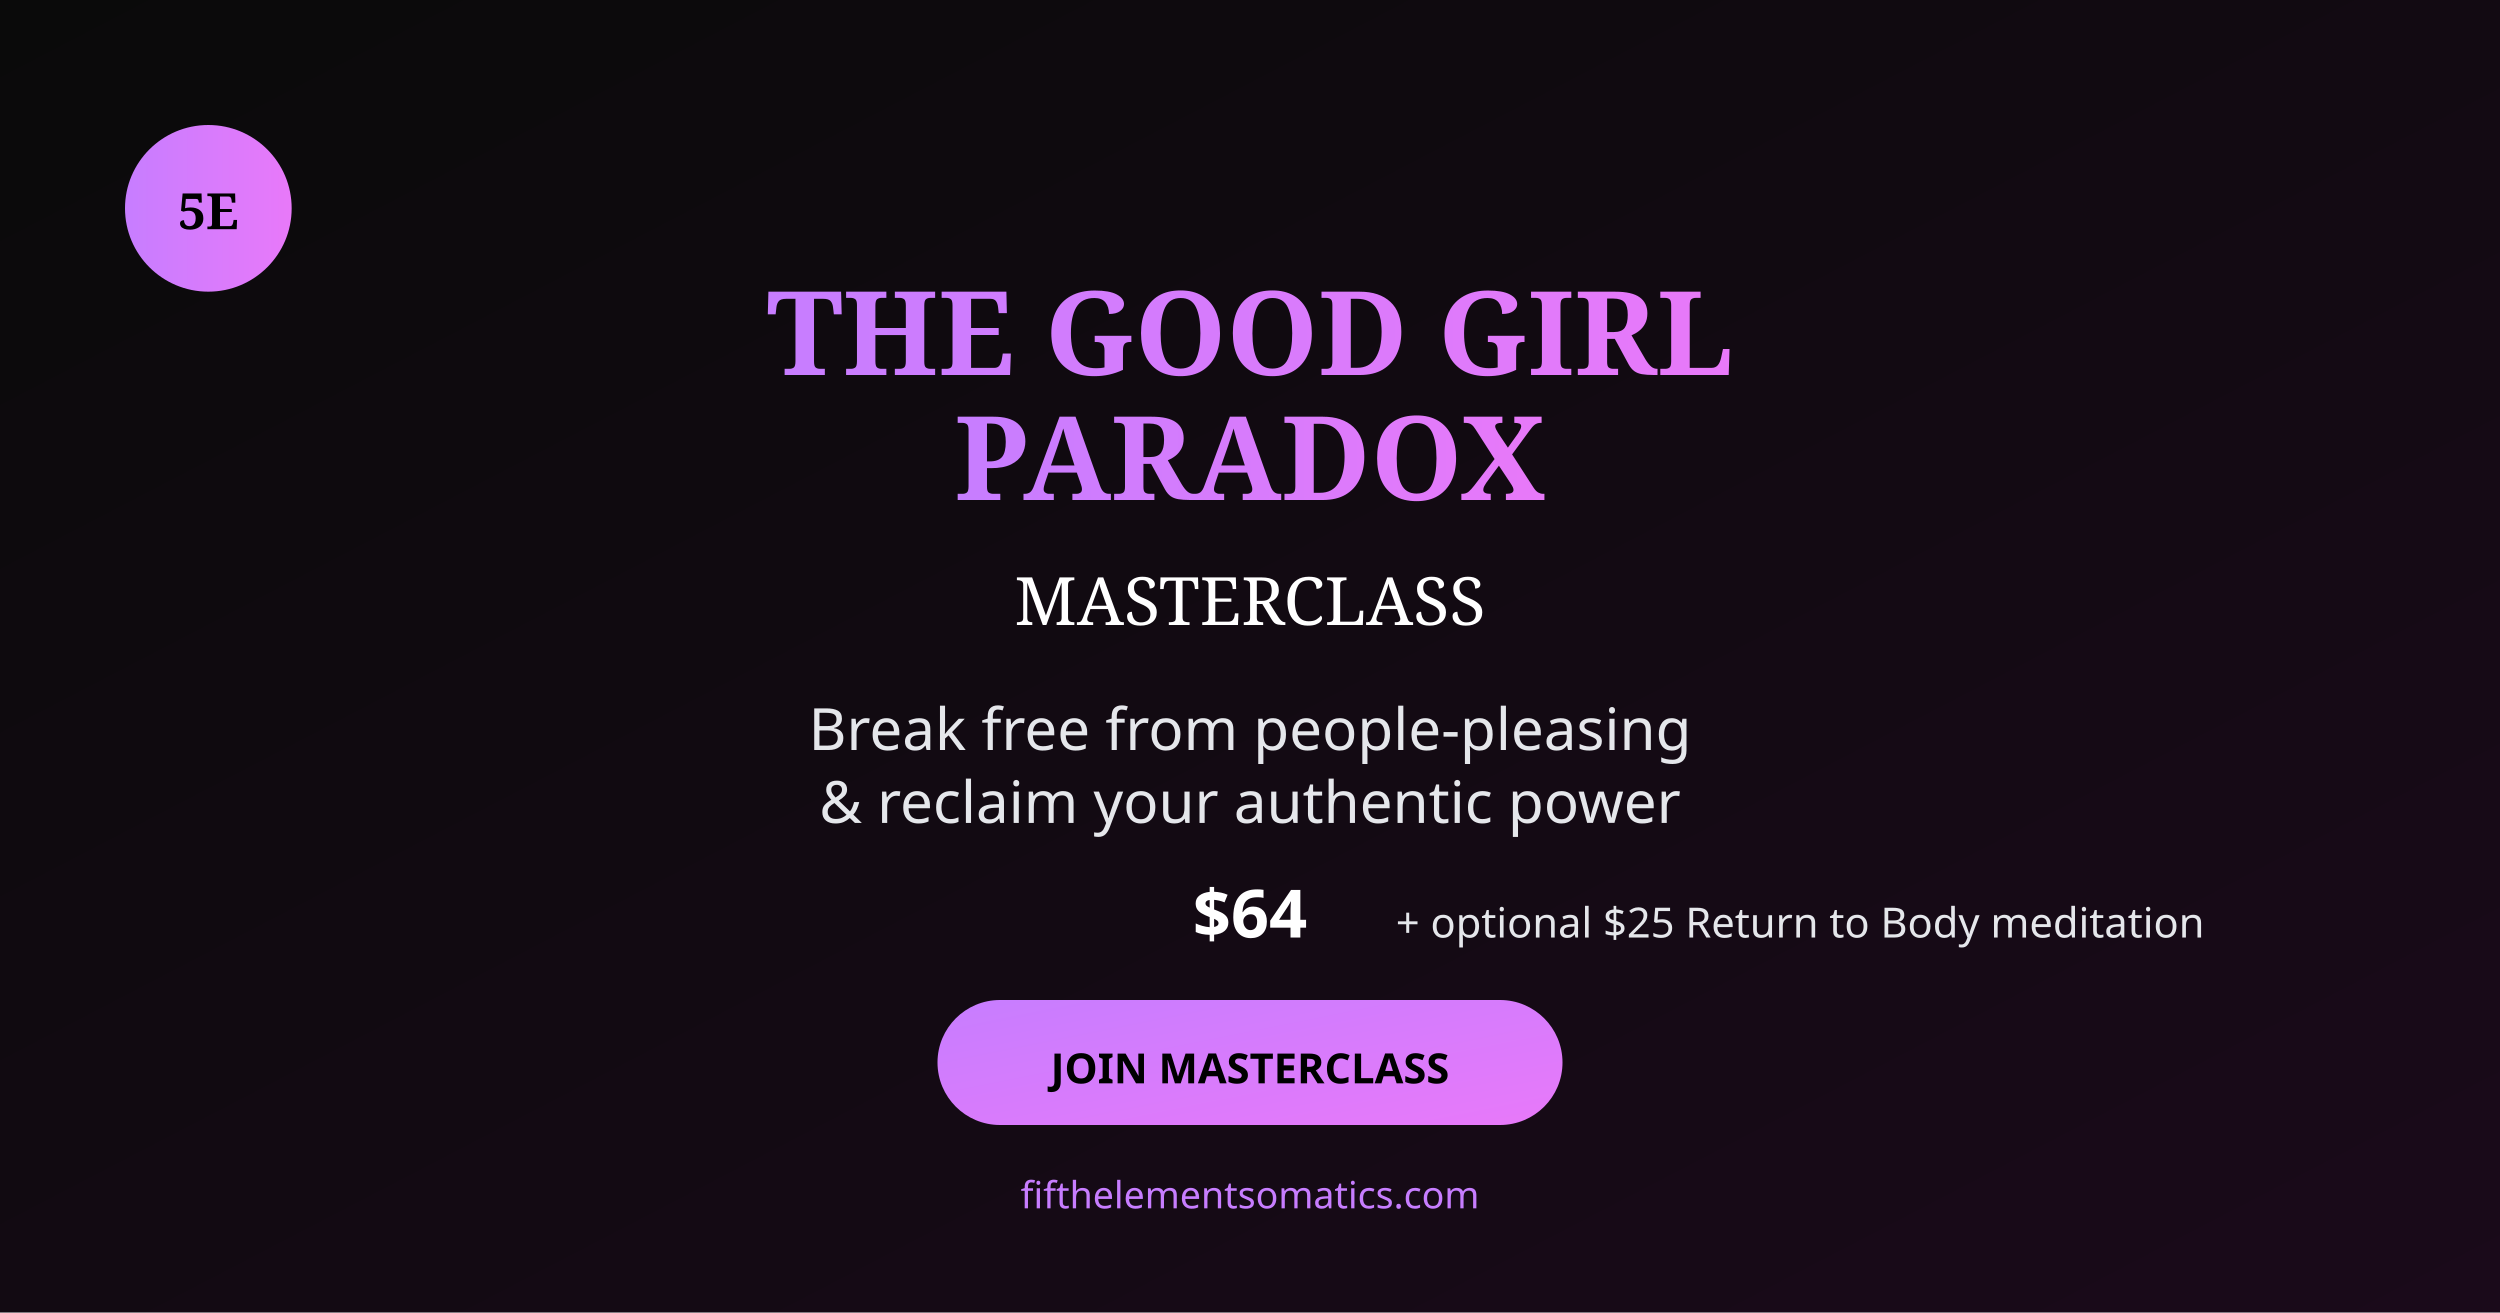
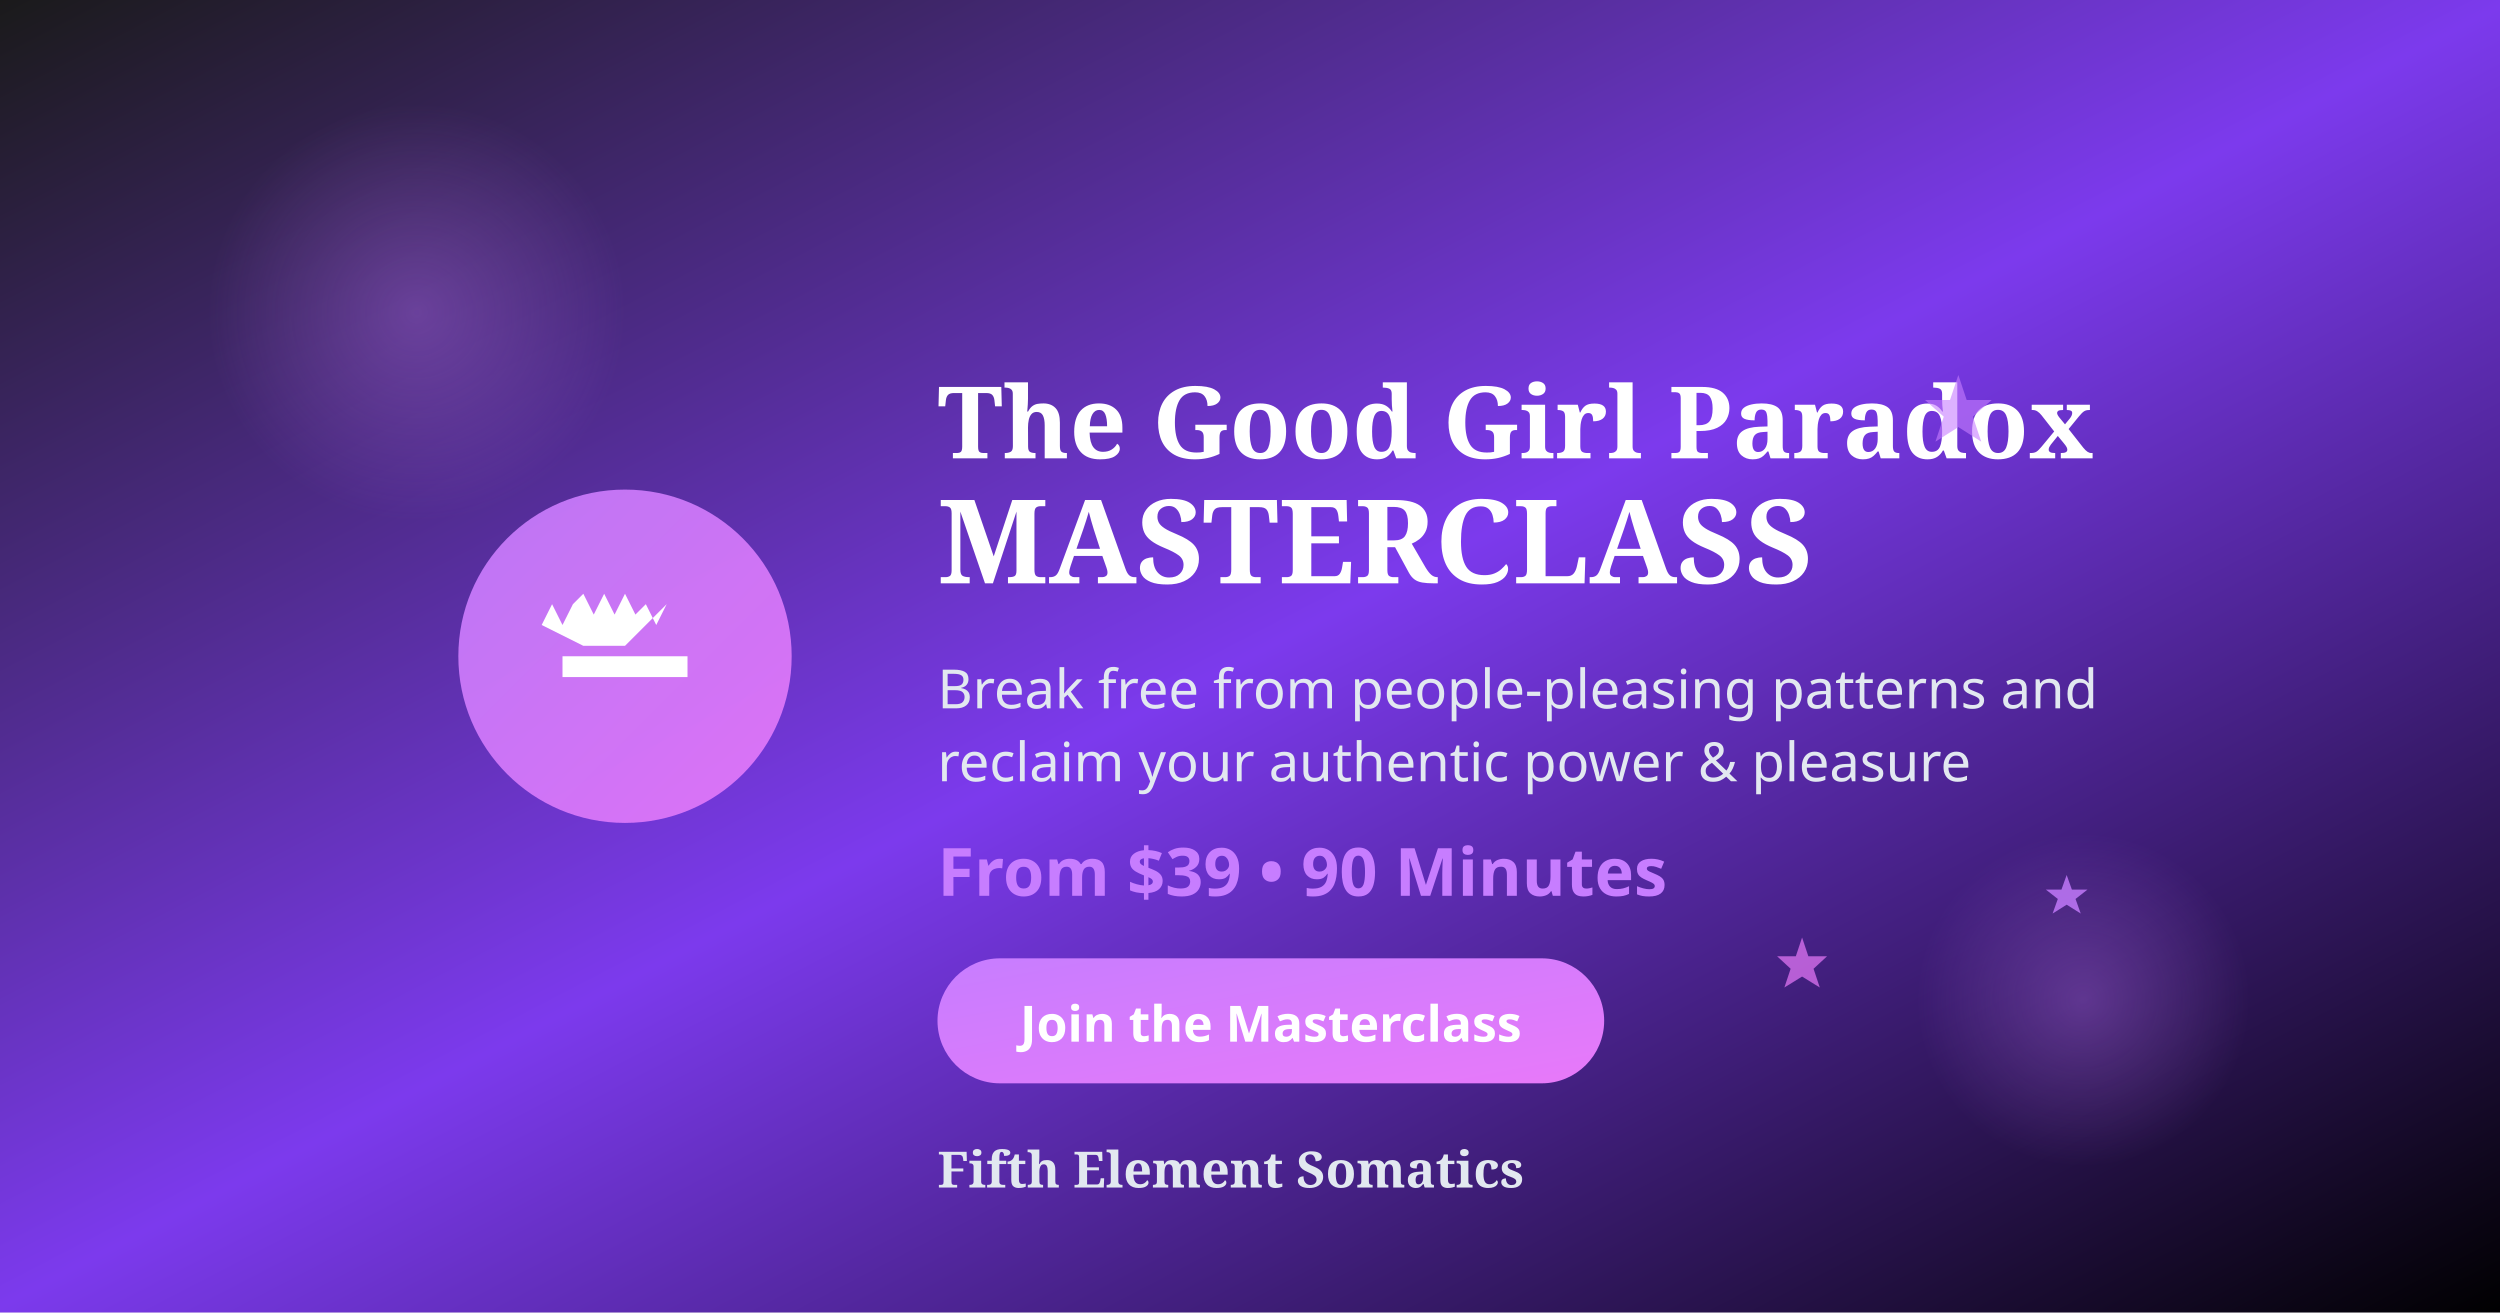
<svg xmlns="http://www.w3.org/2000/svg" width="1200" height="630" viewBox="0 0 1200 630">
  <defs>
    <linearGradient id="bgGradient" x1="0%" y1="0%" x2="100%" y2="100%">
-       <stop offset="0%" style="stop-color:#0a0a0a;stop-opacity:1" />
-       <stop offset="100%" style="stop-color:#1a0a1a;stop-opacity:1" />
+       <stop offset="0%" style="stop-color:#1a1a1a" />
+       <stop offset="50%" style="stop-color:#7c3aed" />
+       <stop offset="100%" style="stop-color:#000000" />
    </linearGradient>
-     <linearGradient id="textGradient" x1="0%" y1="0%" x2="100%" y2="0%">
-       <stop offset="0%" style="stop-color:#C77DFF;stop-opacity:1" />
-       <stop offset="100%" style="stop-color:#E879F9;stop-opacity:1" />
+     <linearGradient id="circleGradient" x1="0%" y1="0%" x2="100%" y2="100%">
+       <stop offset="0%" style="stop-color:#c77dff" />
+       <stop offset="100%" style="stop-color:#e879f9" />
    </linearGradient>
-     <linearGradient id="ctaGradient" x1="0%" y1="0%" x2="100%" y2="100%">
-       <stop offset="0%" style="stop-color:#C77DFF;stop-opacity:1" />
-       <stop offset="100%" style="stop-color:#E879F9;stop-opacity:1" />
-     </linearGradient>
+     <radialGradient id="glowGradient" cx="50%" cy="50%" r="50%">
+       <stop offset="0%" style="stop-color:#c77dff" stop-opacity="0.3" />
+       <stop offset="100%" style="stop-color:#c77dff" stop-opacity="0" />
+     </radialGradient>
  </defs>
  <rect width="1200" height="630" fill="url(#bgGradient)" />
-   <circle cx="100" cy="100" r="40" fill="url(#textGradient)" />
-   <text x="100" y="110" text-anchor="middle" fill="#000000" font-family="serif" font-size="24" font-weight="bold">5E</text>
-   <text x="600" y="180" text-anchor="middle" fill="url(#textGradient)" font-family="serif" font-size="56" font-weight="bold">THE GOOD GIRL</text>
-   <text x="600" y="240" text-anchor="middle" fill="url(#textGradient)" font-family="serif" font-size="56" font-weight="bold">PARADOX</text>
-   <text x="600" y="300" text-anchor="middle" fill="#FFFFFF" font-family="serif" font-size="32" font-weight="300">MASTERCLASS</text>
-   <text x="600" y="360" text-anchor="middle" fill="#E5E7EB" font-family="sans-serif" font-size="28">Break free from people-pleasing</text>
-   <text x="600" y="395" text-anchor="middle" fill="#E5E7EB" font-family="sans-serif" font-size="28">&amp; reclaim your authentic power</text>
-   <text x="600" y="450" text-anchor="middle" fill="#FFFFFF" font-family="sans-serif" font-size="32" font-weight="bold">$64</text>
-   <text x="670" y="450" text-anchor="start" fill="#E5E7EB" font-family="sans-serif" font-size="20">+ optional $25 Return to Body meditation</text>
-   <rect x="450" y="480" width="300" height="60" rx="30" fill="url(#ctaGradient)" />
-   <text x="600" y="520" text-anchor="middle" fill="#000000" font-family="sans-serif" font-size="20" font-weight="bold">JOIN MASTERCLASS</text>
-   <text x="600" y="580" text-anchor="middle" fill="#C77DFF" font-family="sans-serif" font-size="18">fifthelementsomatics.com</text>
+   <circle cx="200" cy="150" r="100" fill="url(#glowGradient)" />
+   <circle cx="1000" cy="480" r="80" fill="url(#glowGradient)" />
+   <circle cx="300" cy="315" r="80" fill="url(#circleGradient)" opacity="0.9" />
+   <g transform="translate(260, 275)">
+     <path d="M20 10L25 20L30 10L35 20L40 10L45 20L50 15L55 25L60 15L40 35L20 35L0 25L5 15L10 25L15 15L20 10Z              M10 40H70V50H10V40Z" fill="white" />
+   </g>
+   <text x="450" y="220" font-family="serif" font-size="48" font-weight="bold" fill="white">
+     The Good Girl Paradox
+   </text>
+   <text x="450" y="280" font-family="serif" font-size="56" font-weight="bold" fill="white">
+     MASTERCLASS
+   </text>
+   <text x="450" y="340" font-family="sans-serif" font-size="26" fill="#e2e8f0">
+     Break free from people-pleasing patterns and
+   </text>
+   <text x="450" y="375" font-family="sans-serif" font-size="26" fill="#e2e8f0">
+     reclaim your authentic power &amp; pleasure
+   </text>
+   <text x="450" y="430" font-family="sans-serif" font-size="32" font-weight="bold" fill="#c77dff">
+     From $39 • 90 Minutes
+   </text>
+   <rect x="450" y="460" width="320" height="60" rx="30" fill="url(#circleGradient)" />
+   <text x="610" y="500" font-family="sans-serif" font-size="24" font-weight="bold" fill="white" text-anchor="middle">
+     Join the Masterclass
+   </text>
+   <text x="450" y="570" font-family="serif" font-size="24" font-weight="600" fill="#e2e8f0">
+     Fifth Element Somatics
+   </text>
+   <g transform="translate(920, 180)">
+     <path d="M20 0L24 12L36 12L27 20L31 32L20 25L9 32L13 20L4 12L16 12L20 0Z" fill="#c77dff" opacity="0.6" />
+   </g>
+   <g transform="translate(850, 450)">
+     <path d="M15 0L18 9L27 9L20.5 15L23.5 24L15 18.75L6.5 24L9.5 15L3 9L12 9L15 0Z" fill="#e879f9" opacity="0.7" />
+   </g>
+   <g transform="translate(980, 420)">
+     <path d="M12 0L14.5 7L22 7L16.25 11.5L18.75 18.5L12 14.25L5.25 18.5L7.75 11.5L2 7L9.5 7L12 0Z" fill="#c77dff" opacity="0.8" />
+   </g>
</svg>
